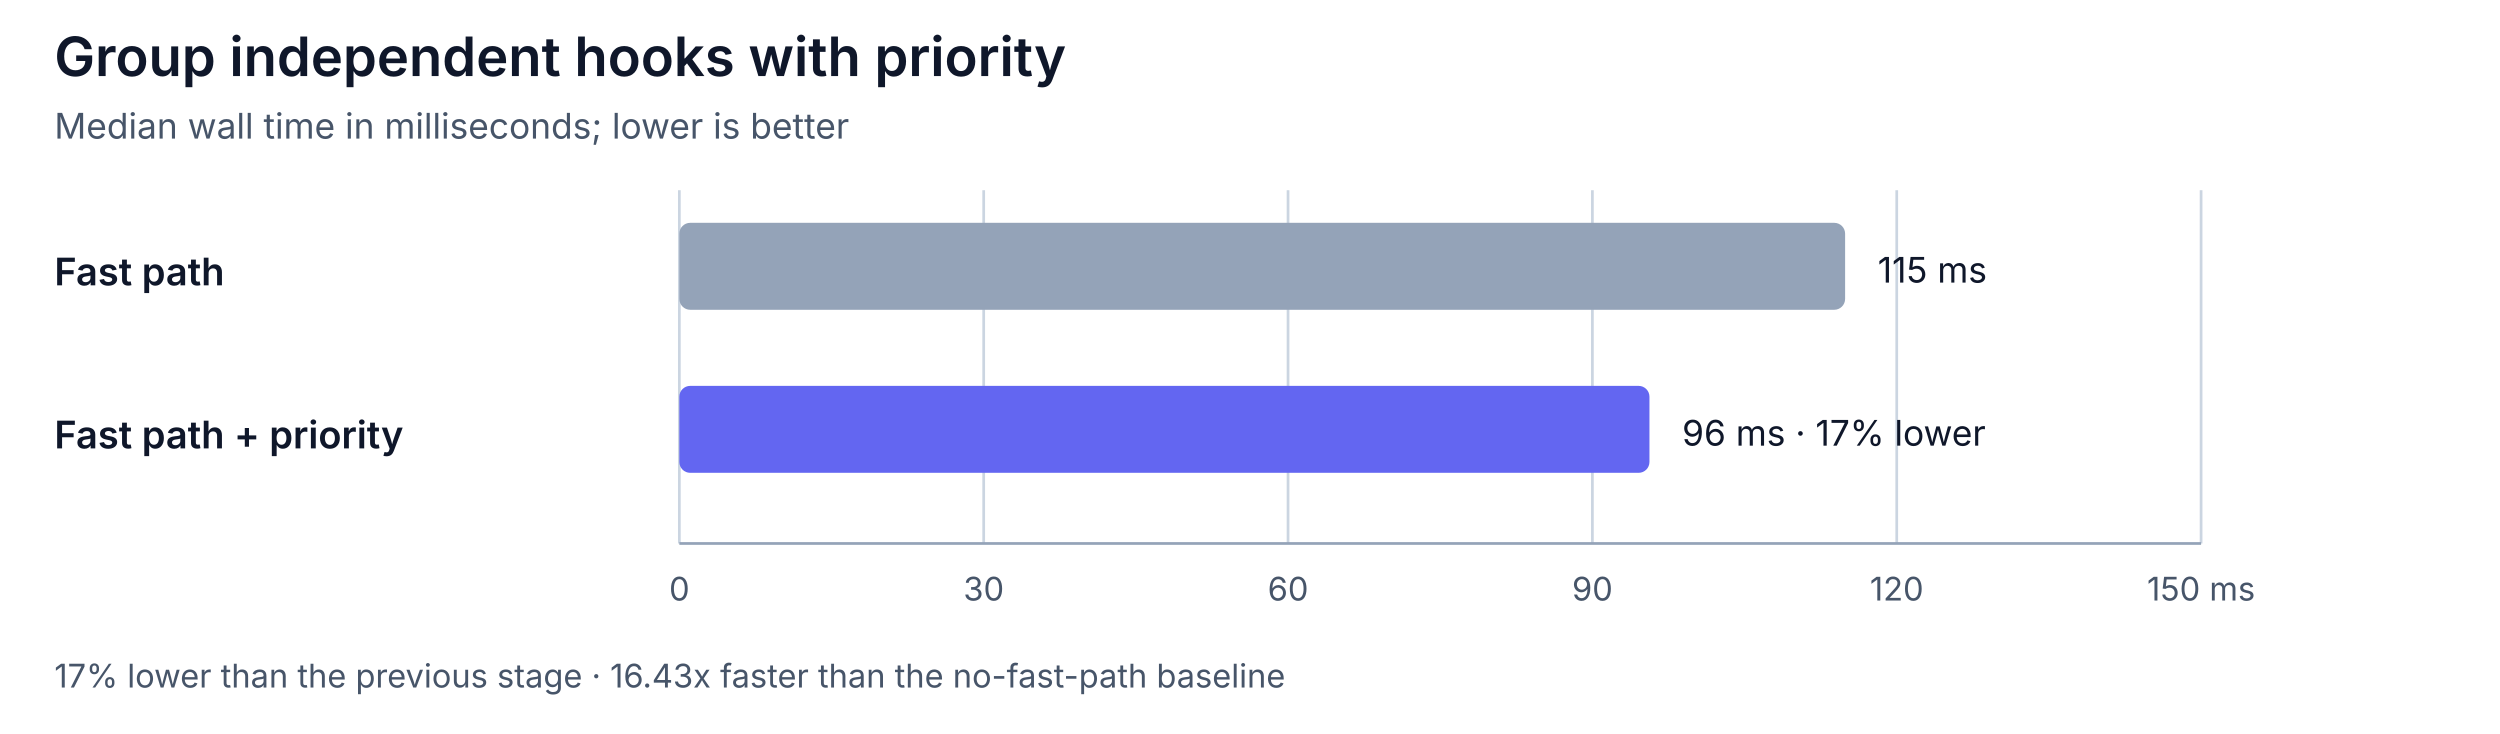
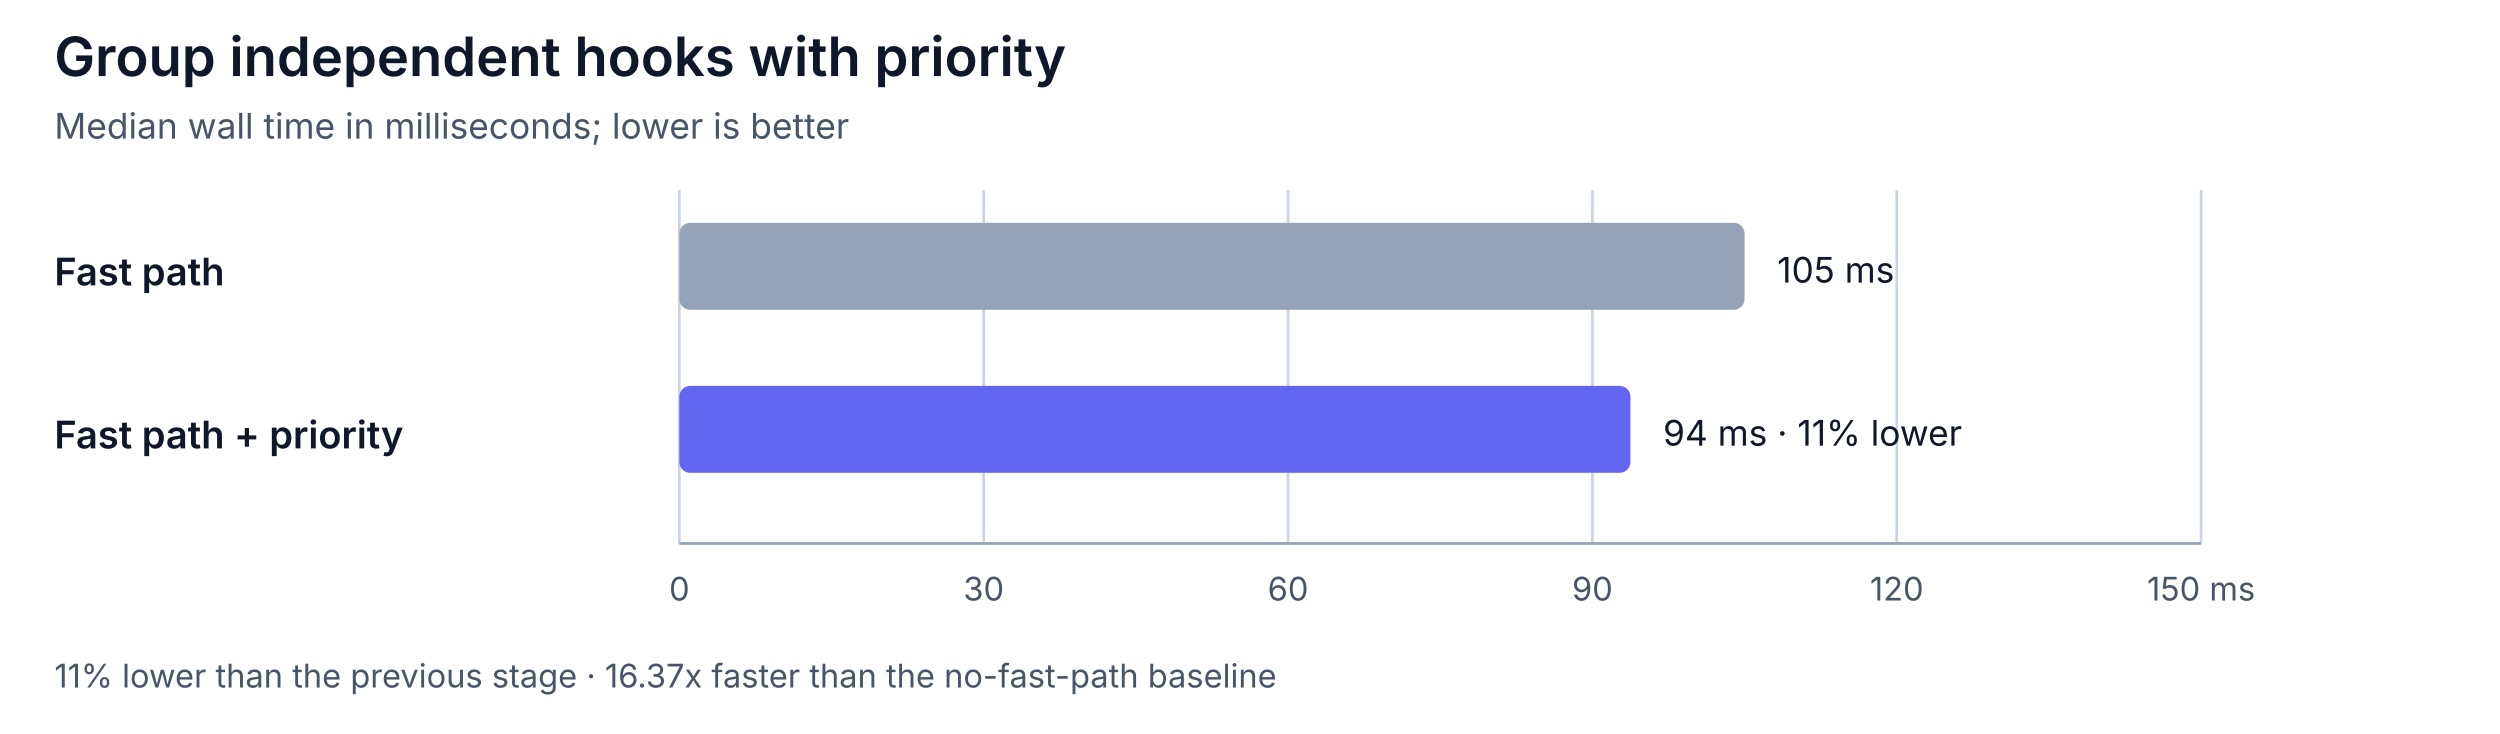
<svg xmlns="http://www.w3.org/2000/svg" viewBox="0 0 920 270" role="img" aria-labelledby="title desc">
  <style>
    text {
      fill: #0f172a;
      font-family: -apple-system, BlinkMacSystemFont, "Segoe UI", sans-serif;
    }
    .title { font-size: 20px; font-weight: 600; }
    .subtitle, .tick, .note { fill: #475569; }
    .subtitle { font-size: 13px; }
    .label { font-size: 14px; font-weight: 600; }
    .value { font-size: 13px; }
    .tick, .note { font-size: 12px; }
    .grid { stroke: #cbd5e1; stroke-width: 1; }
    .axis { stroke: #94a3b8; stroke-width: 1; }
    .previous { fill: #94a3b8; }
    .current { fill: #6366f1; }
    @media (prefers-color-scheme: dark) {
      text { fill: #e2e8f0; }
      .subtitle, .tick, .note { fill: #a8b3cf; }
      .grid { stroke: #334155; }
      .axis { stroke: #64748b; }
      .previous { fill: #94a3b8; }
      .current { fill: #818cf8; }
    }
  </style>
  <text class="title" x="20" y="28">Group independent hooks with priority</text>
  <text class="subtitle" x="20" y="51">Median wall time in milliseconds; lower is better</text>
  <line class="grid" x1="250" y1="70" x2="250" y2="200" />
  <line class="grid" x1="362" y1="70" x2="362" y2="200" />
  <line class="grid" x1="474" y1="70" x2="474" y2="200" />
  <line class="grid" x1="586" y1="70" x2="586" y2="200" />
  <line class="grid" x1="698" y1="70" x2="698" y2="200" />
  <line class="grid" x1="810" y1="70" x2="810" y2="200" />
  <line class="axis" x1="250" y1="200" x2="810" y2="200" />
  <text class="label" x="20" y="105">Fast path</text>
-   <rect class="previous" x="250" y="82" width="429" height="32" rx="4" />
-   <text class="value" x="691" y="104">115 ms</text>
+   <rect class="previous" x="250" y="82" width="392" height="32" rx="4" />
+   <text class="value" x="654" y="104">105 ms</text>
  <text class="label" x="20" y="165">Fast path + priority</text>
-   <rect class="current" x="250" y="142" width="357" height="32" rx="4" />
-   <text class="value" x="619" y="164">96 ms · 17% lower</text>
+   <rect class="current" x="250" y="142" width="350" height="32" rx="4" />
+   <text class="value" x="612" y="164">94 ms · 11% lower</text>
  <text class="tick" x="250" y="221" text-anchor="middle">0</text>
  <text class="tick" x="362" y="221" text-anchor="middle">30</text>
  <text class="tick" x="474" y="221" text-anchor="middle">60</text>
  <text class="tick" x="586" y="221" text-anchor="middle">90</text>
  <text class="tick" x="698" y="221" text-anchor="middle">120</text>
  <text class="tick" x="810" y="221" text-anchor="middle">150 ms</text>
-   <text class="note" x="20" y="253">17% lower than the previous stage · 16.43x faster than the no-fast-path baseline</text>
+   <text class="note" x="20" y="253">11% lower than the previous stage · 16.37x faster than the no-fast-path baseline</text>
</svg>
